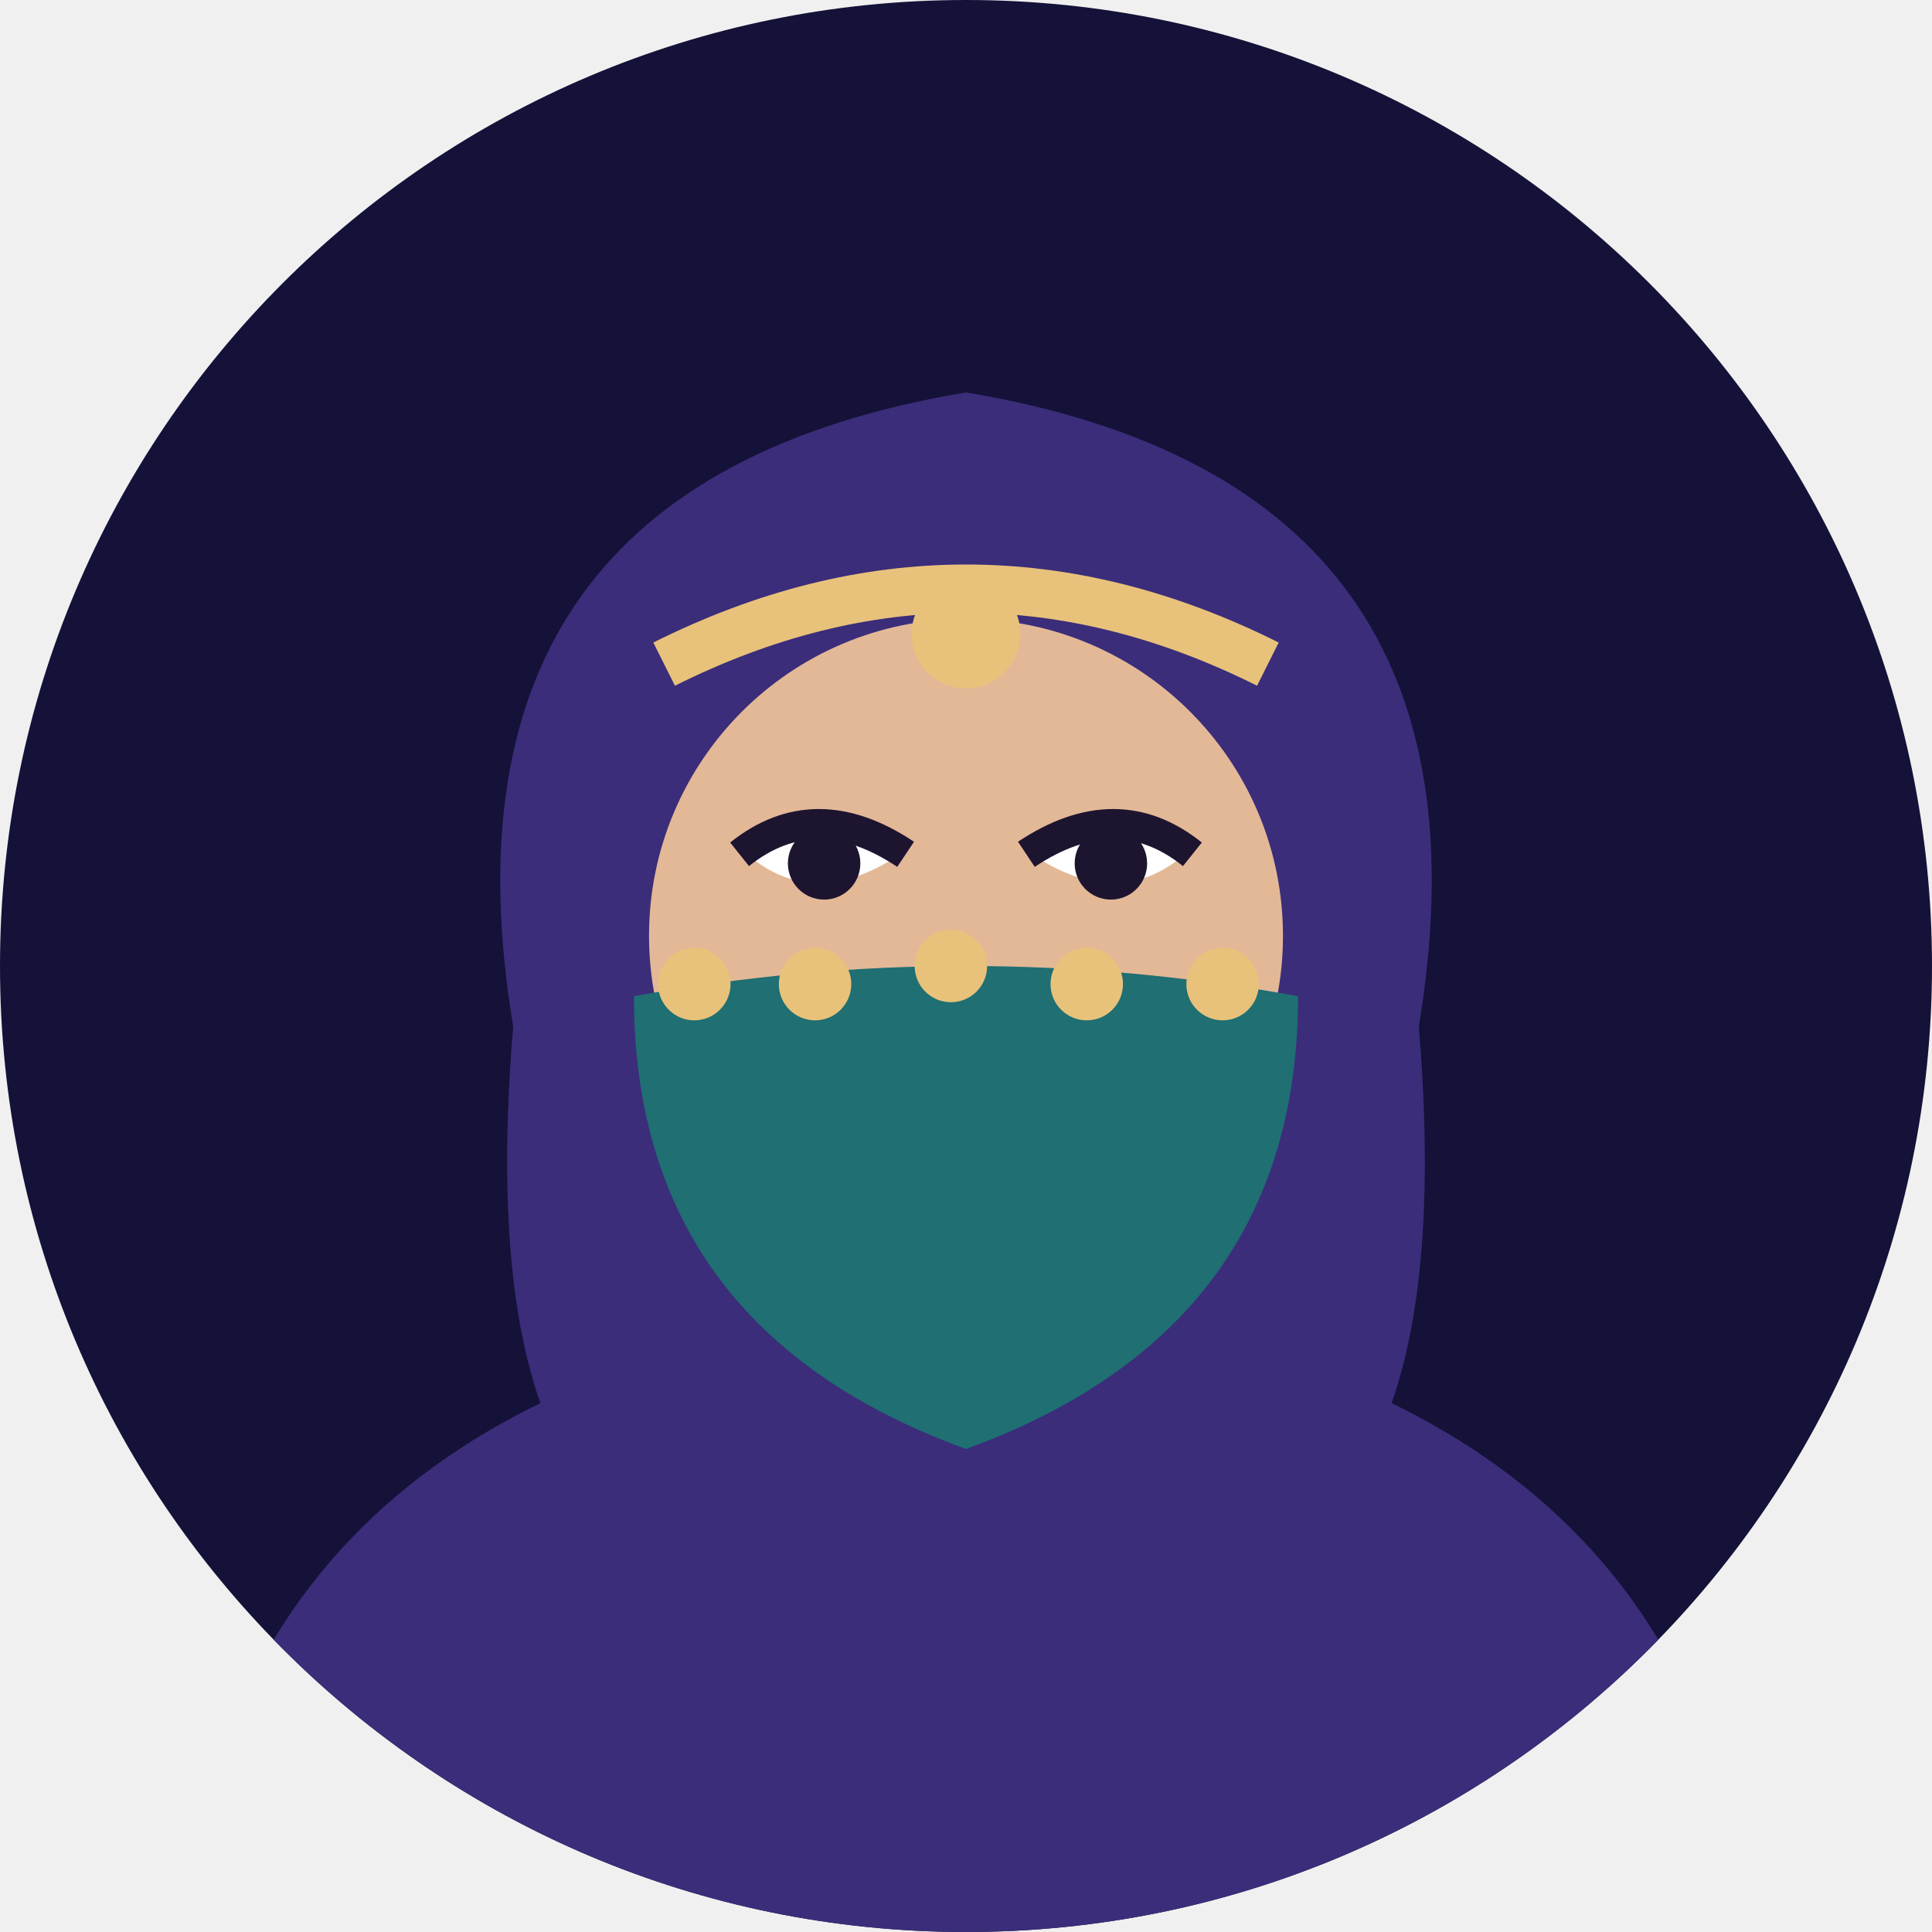
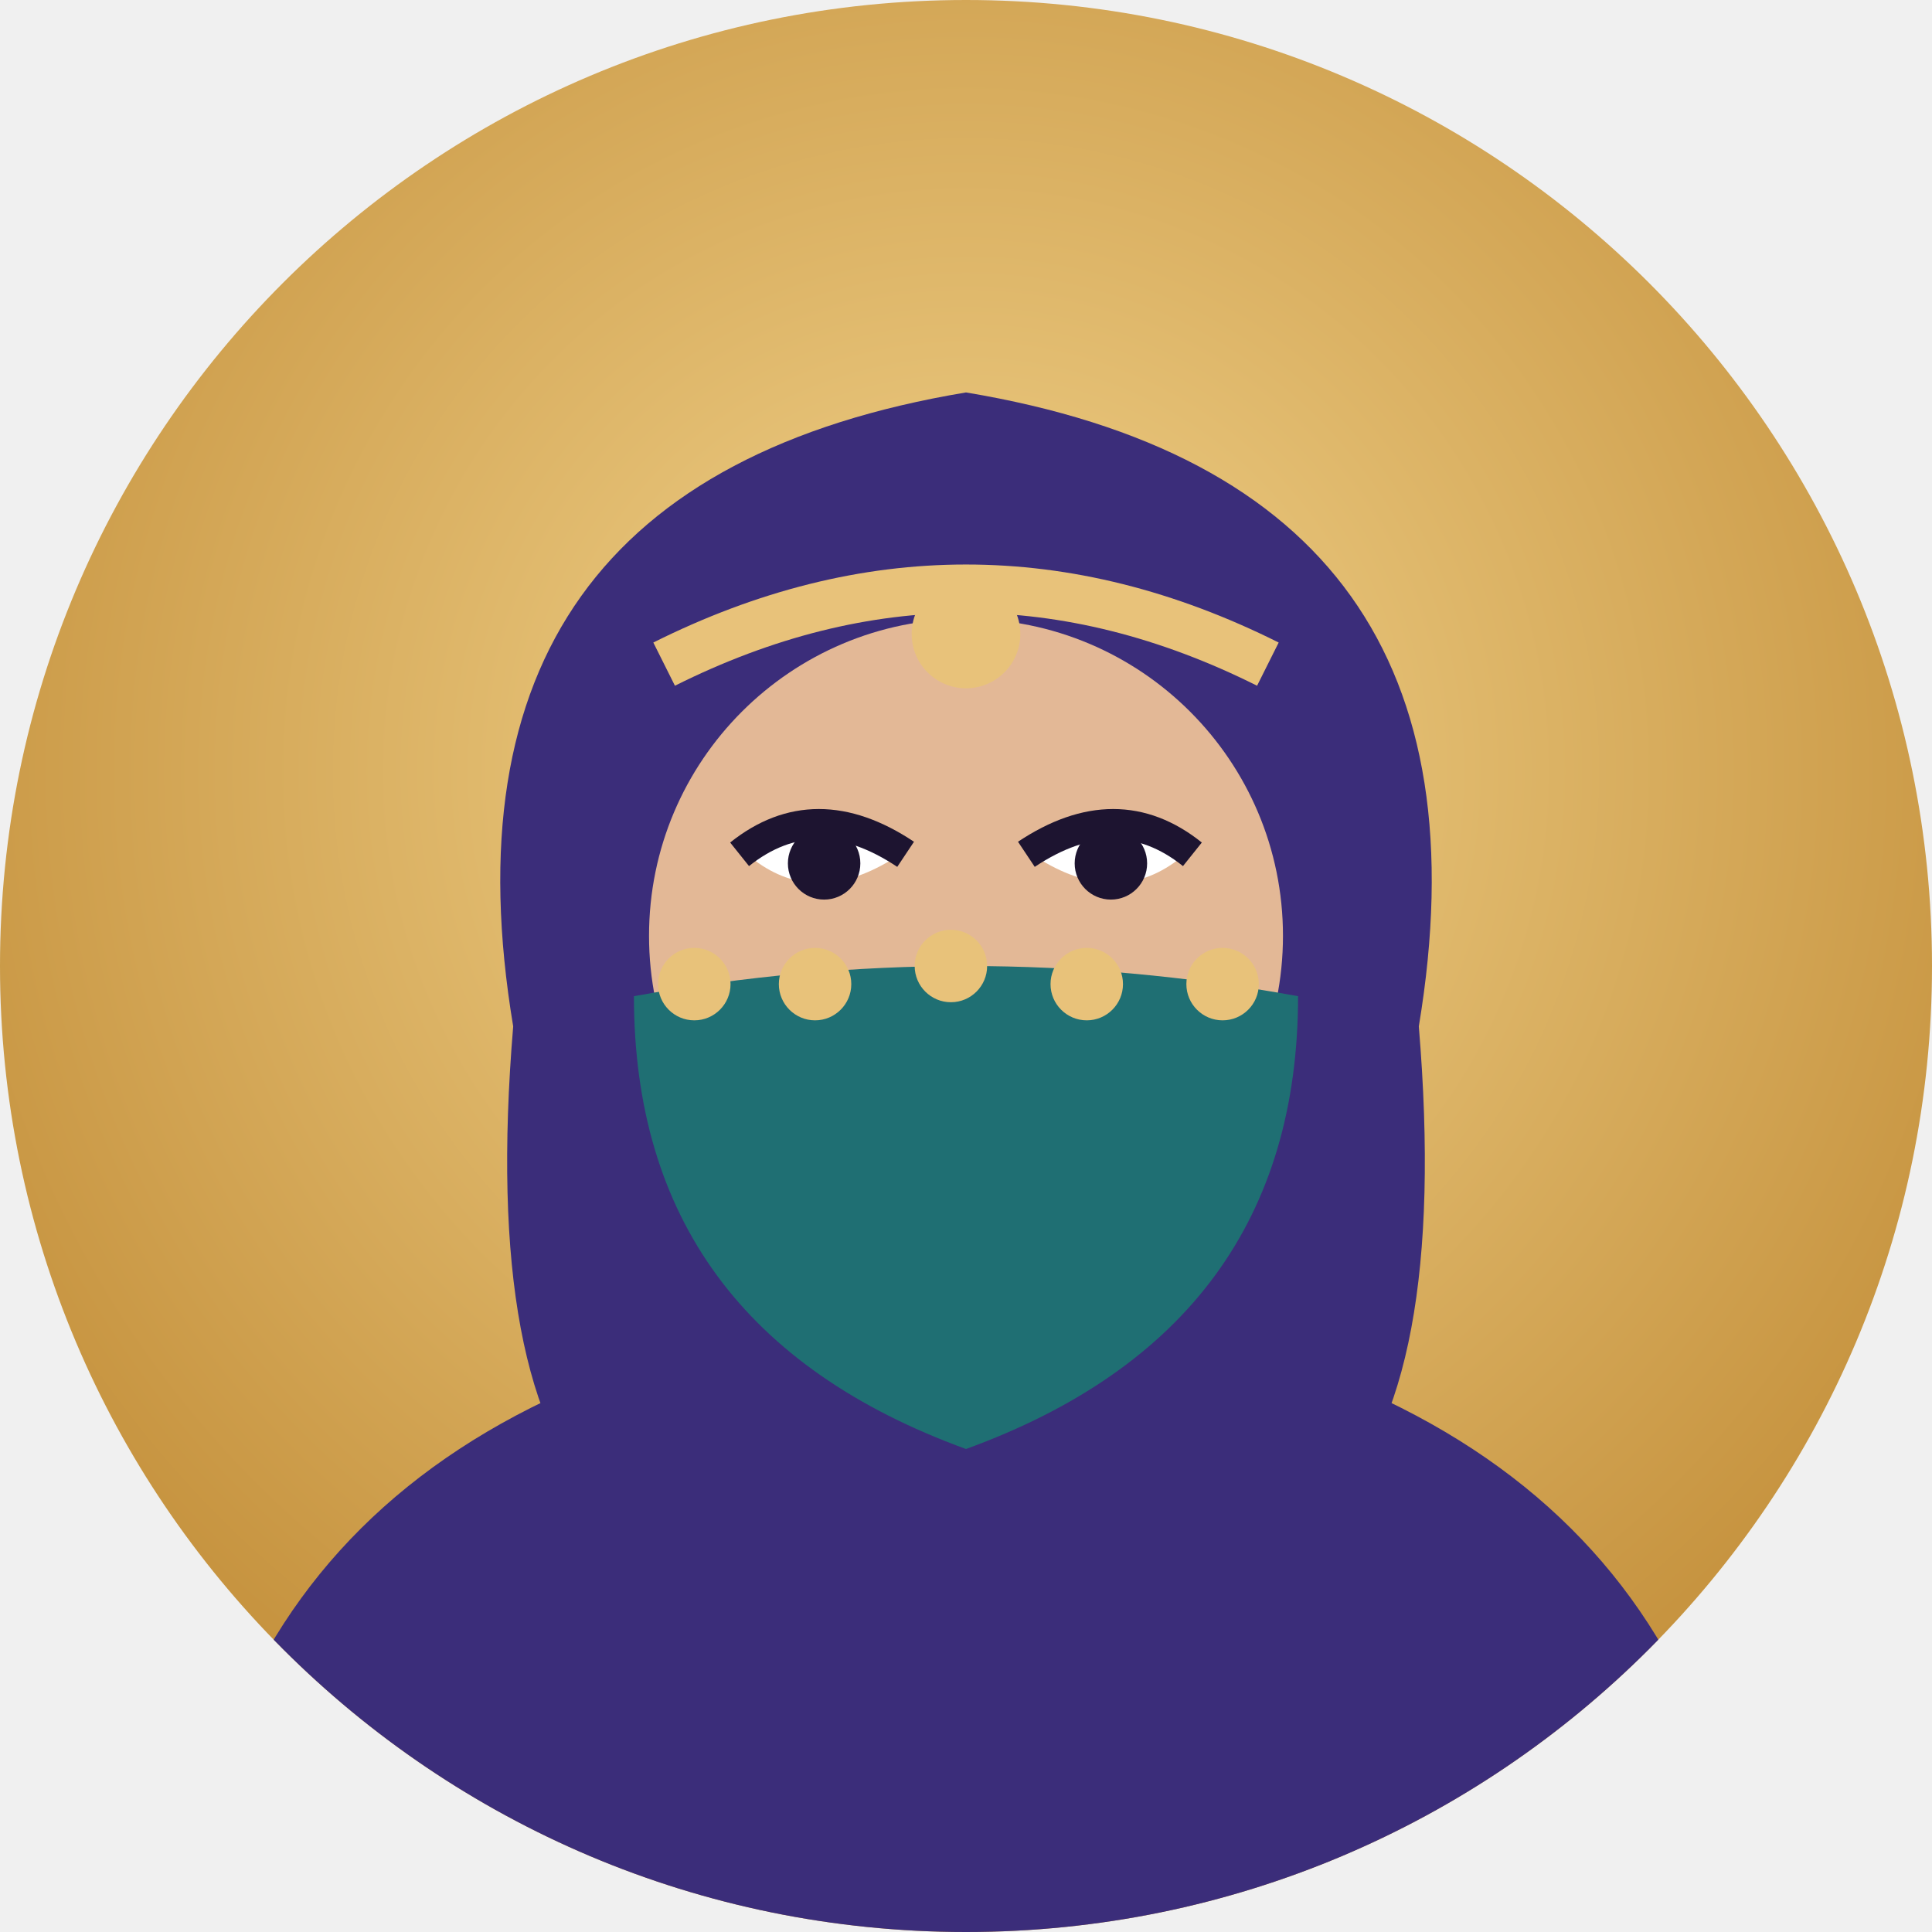
<svg xmlns="http://www.w3.org/2000/svg" viewBox="0 0 64 64">
  <defs>
    <clipPath id="c">
      <circle cx="32" cy="32" r="32" />
    </clipPath>
+     <radialGradient id="bg" cx="50%" cy="40%" r="65%">
+       <stop offset="0" stop-color="#f3d58e" />
+       <stop offset="1" stop-color="#c08a34" />
+     </radialGradient>
  </defs>
  <g clip-path="url(#c)">
-     <rect width="64" height="64" fill="#141238" />
+     <rect width="64" height="64" fill="url(#bg)" />
    <path d="M6 64 Q8 45 32 43 Q56 45 58 64Z" fill="#3b2d7a" />
    <path d="M17 34 Q14 16 32 13 Q50 16 47 34 Q48 46 44 50 L20 50 Q16 46 17 34Z" fill="#3b2d7a" />
    <circle cx="32" cy="31" r="10.5" fill="#e3b896" />
    <path d="M21 33 Q32 31 43 33 Q43 44 32 48 Q21 44 21 33Z" fill="#1f6f73" />
    <circle cx="23" cy="32.6" r="1.2" fill="#e8c27a" />
    <circle cx="27" cy="32.6" r="1.2" fill="#e8c27a" />
    <circle cx="31.5" cy="32" r="1.2" fill="#e8c27a" />
    <circle cx="36" cy="32.6" r="1.2" fill="#e8c27a" />
    <circle cx="40.5" cy="32.6" r="1.2" fill="#e8c27a" />
    <path d="M25 28.5 Q27 27 29.5 28.5 Q27 30 25 28.5Z M34.5 28.5 Q37 27 39 28.5 Q37 30 34.5 28.5Z" fill="#fff" />
    <circle cx="27.3" cy="28.6" r="1.2" fill="#1d1430" />
    <circle cx="36.8" cy="28.6" r="1.2" fill="#1d1430" />
    <path d="M24.5 28.3 Q27 26.3 30 28.3 M34 28.3 Q37 26.3 39.5 28.3" stroke="#1d1430" stroke-width="1" fill="none" />
    <path d="M22 22 Q32 17 42 22" stroke="#e8c27a" stroke-width="1.6" fill="none" />
    <circle cx="32" cy="21" r="1.8" fill="#e8c27a" />
  </g>
</svg>
